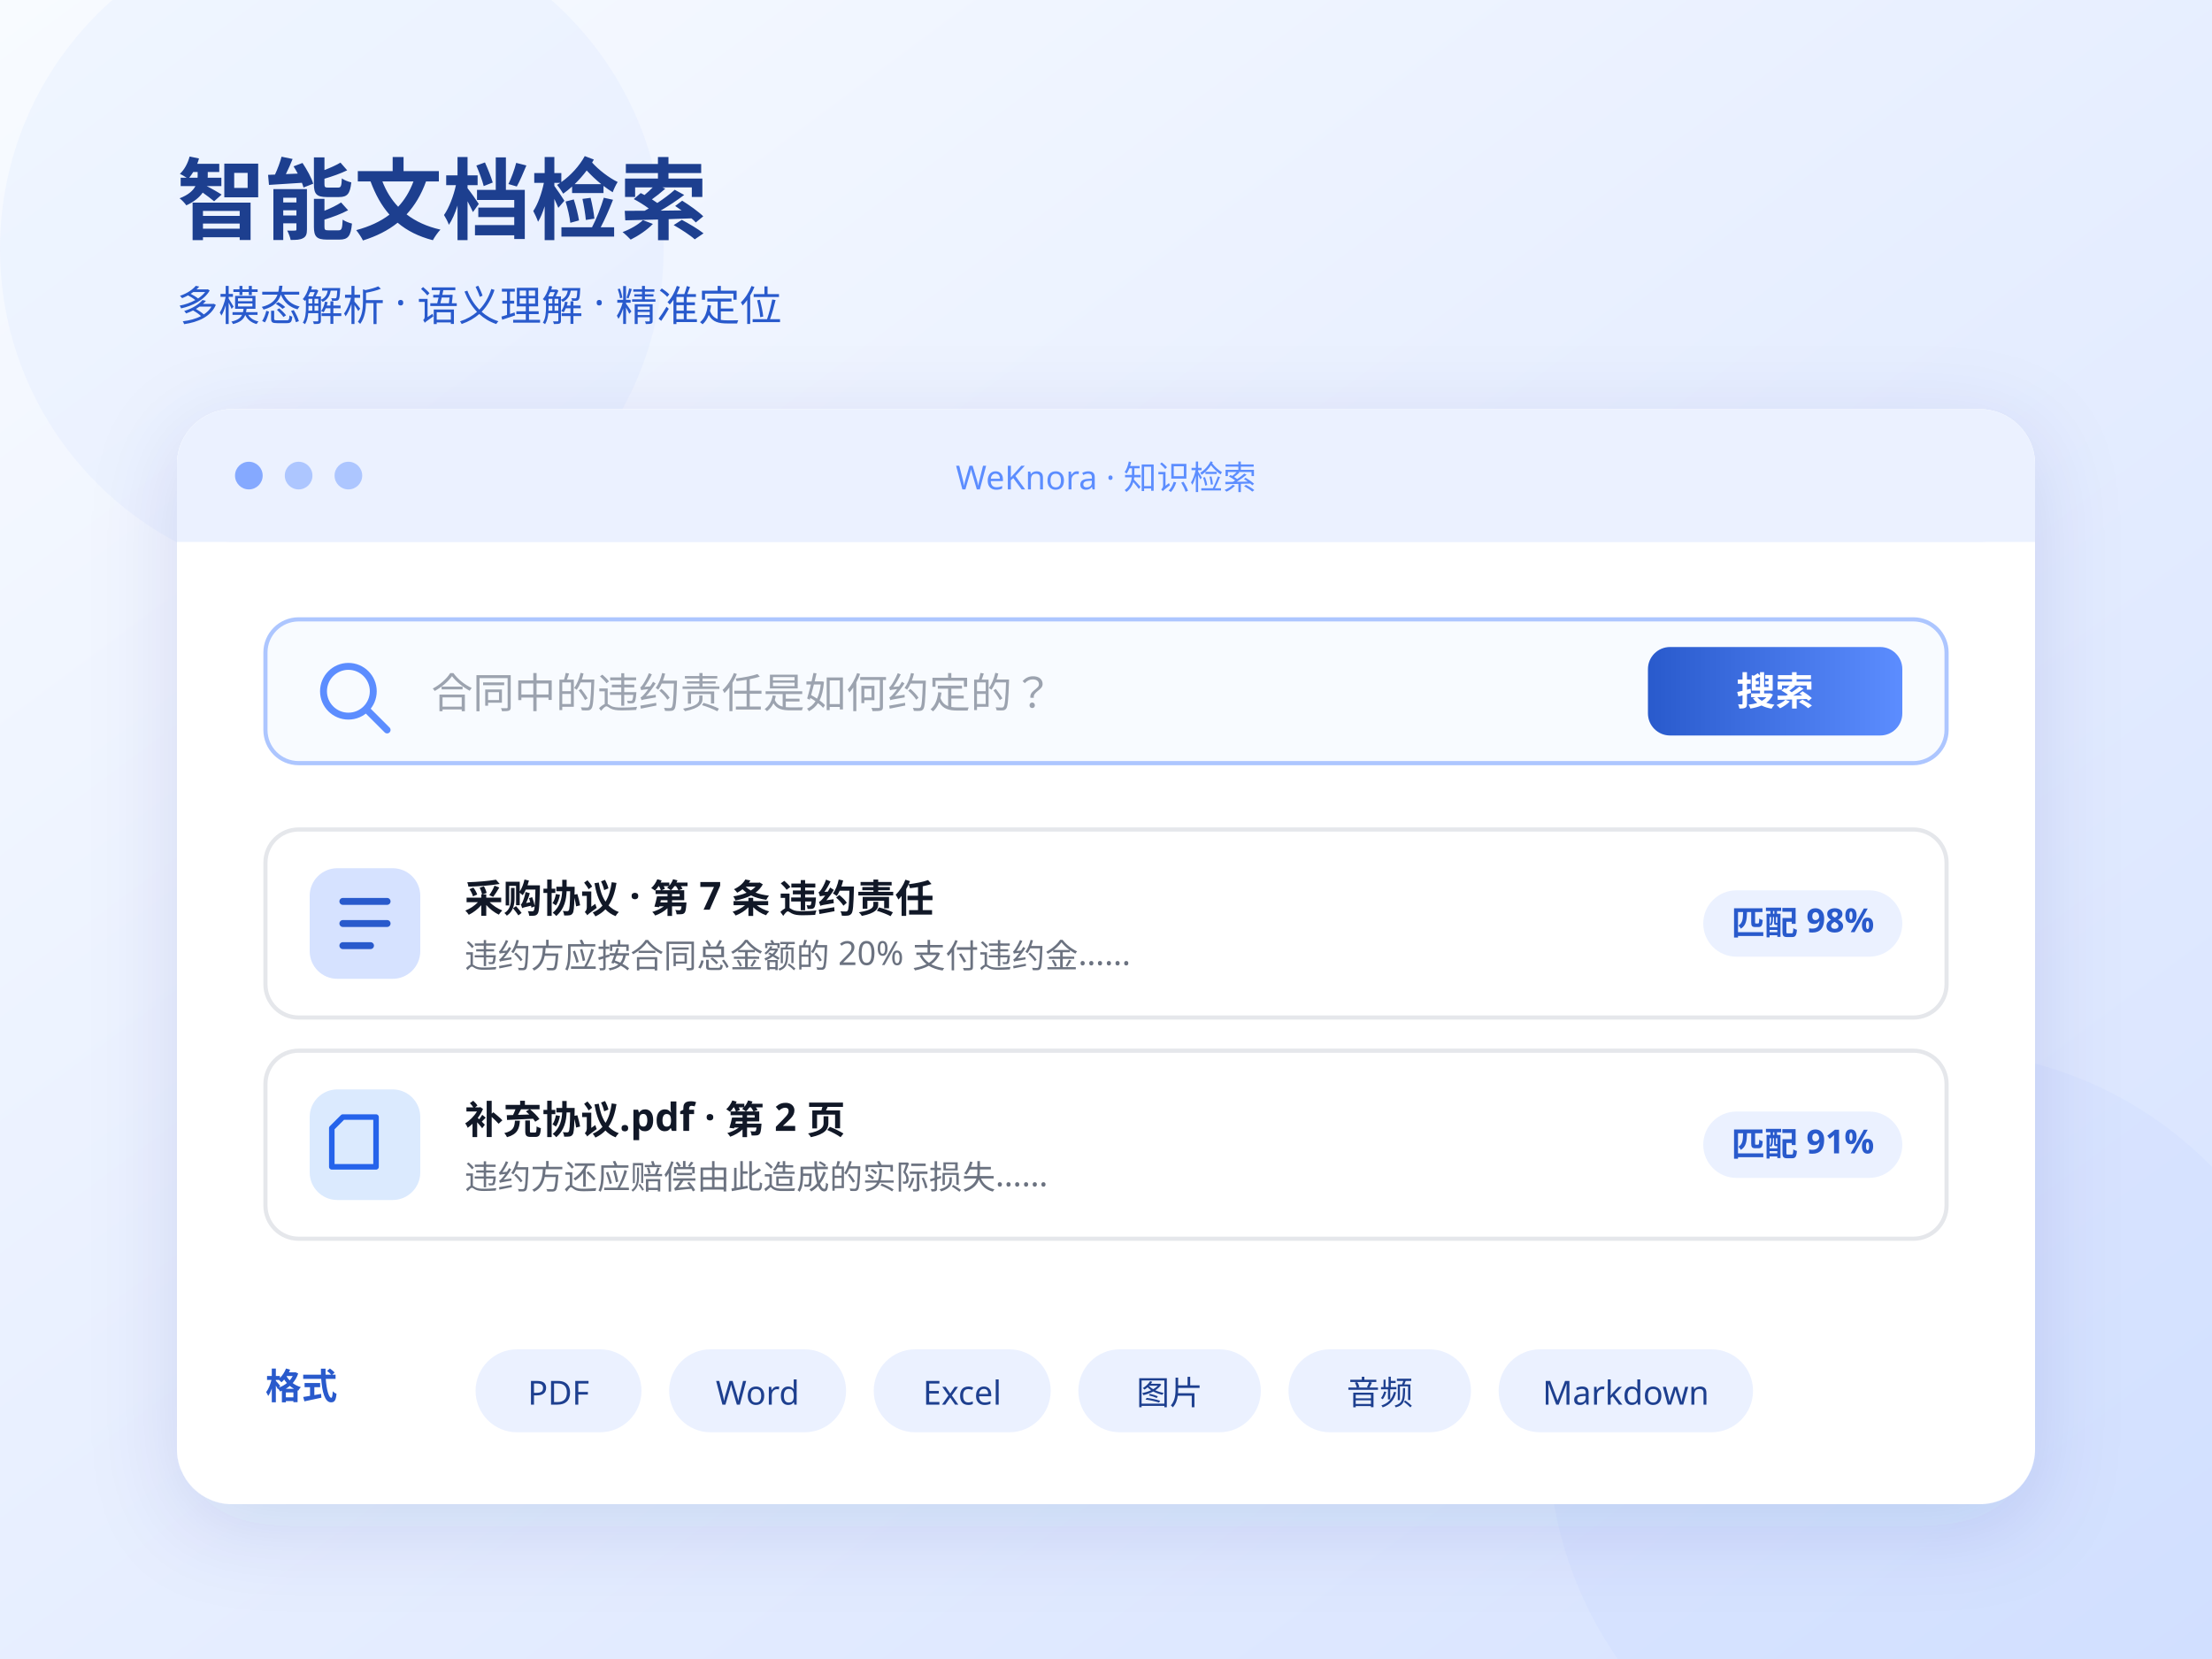
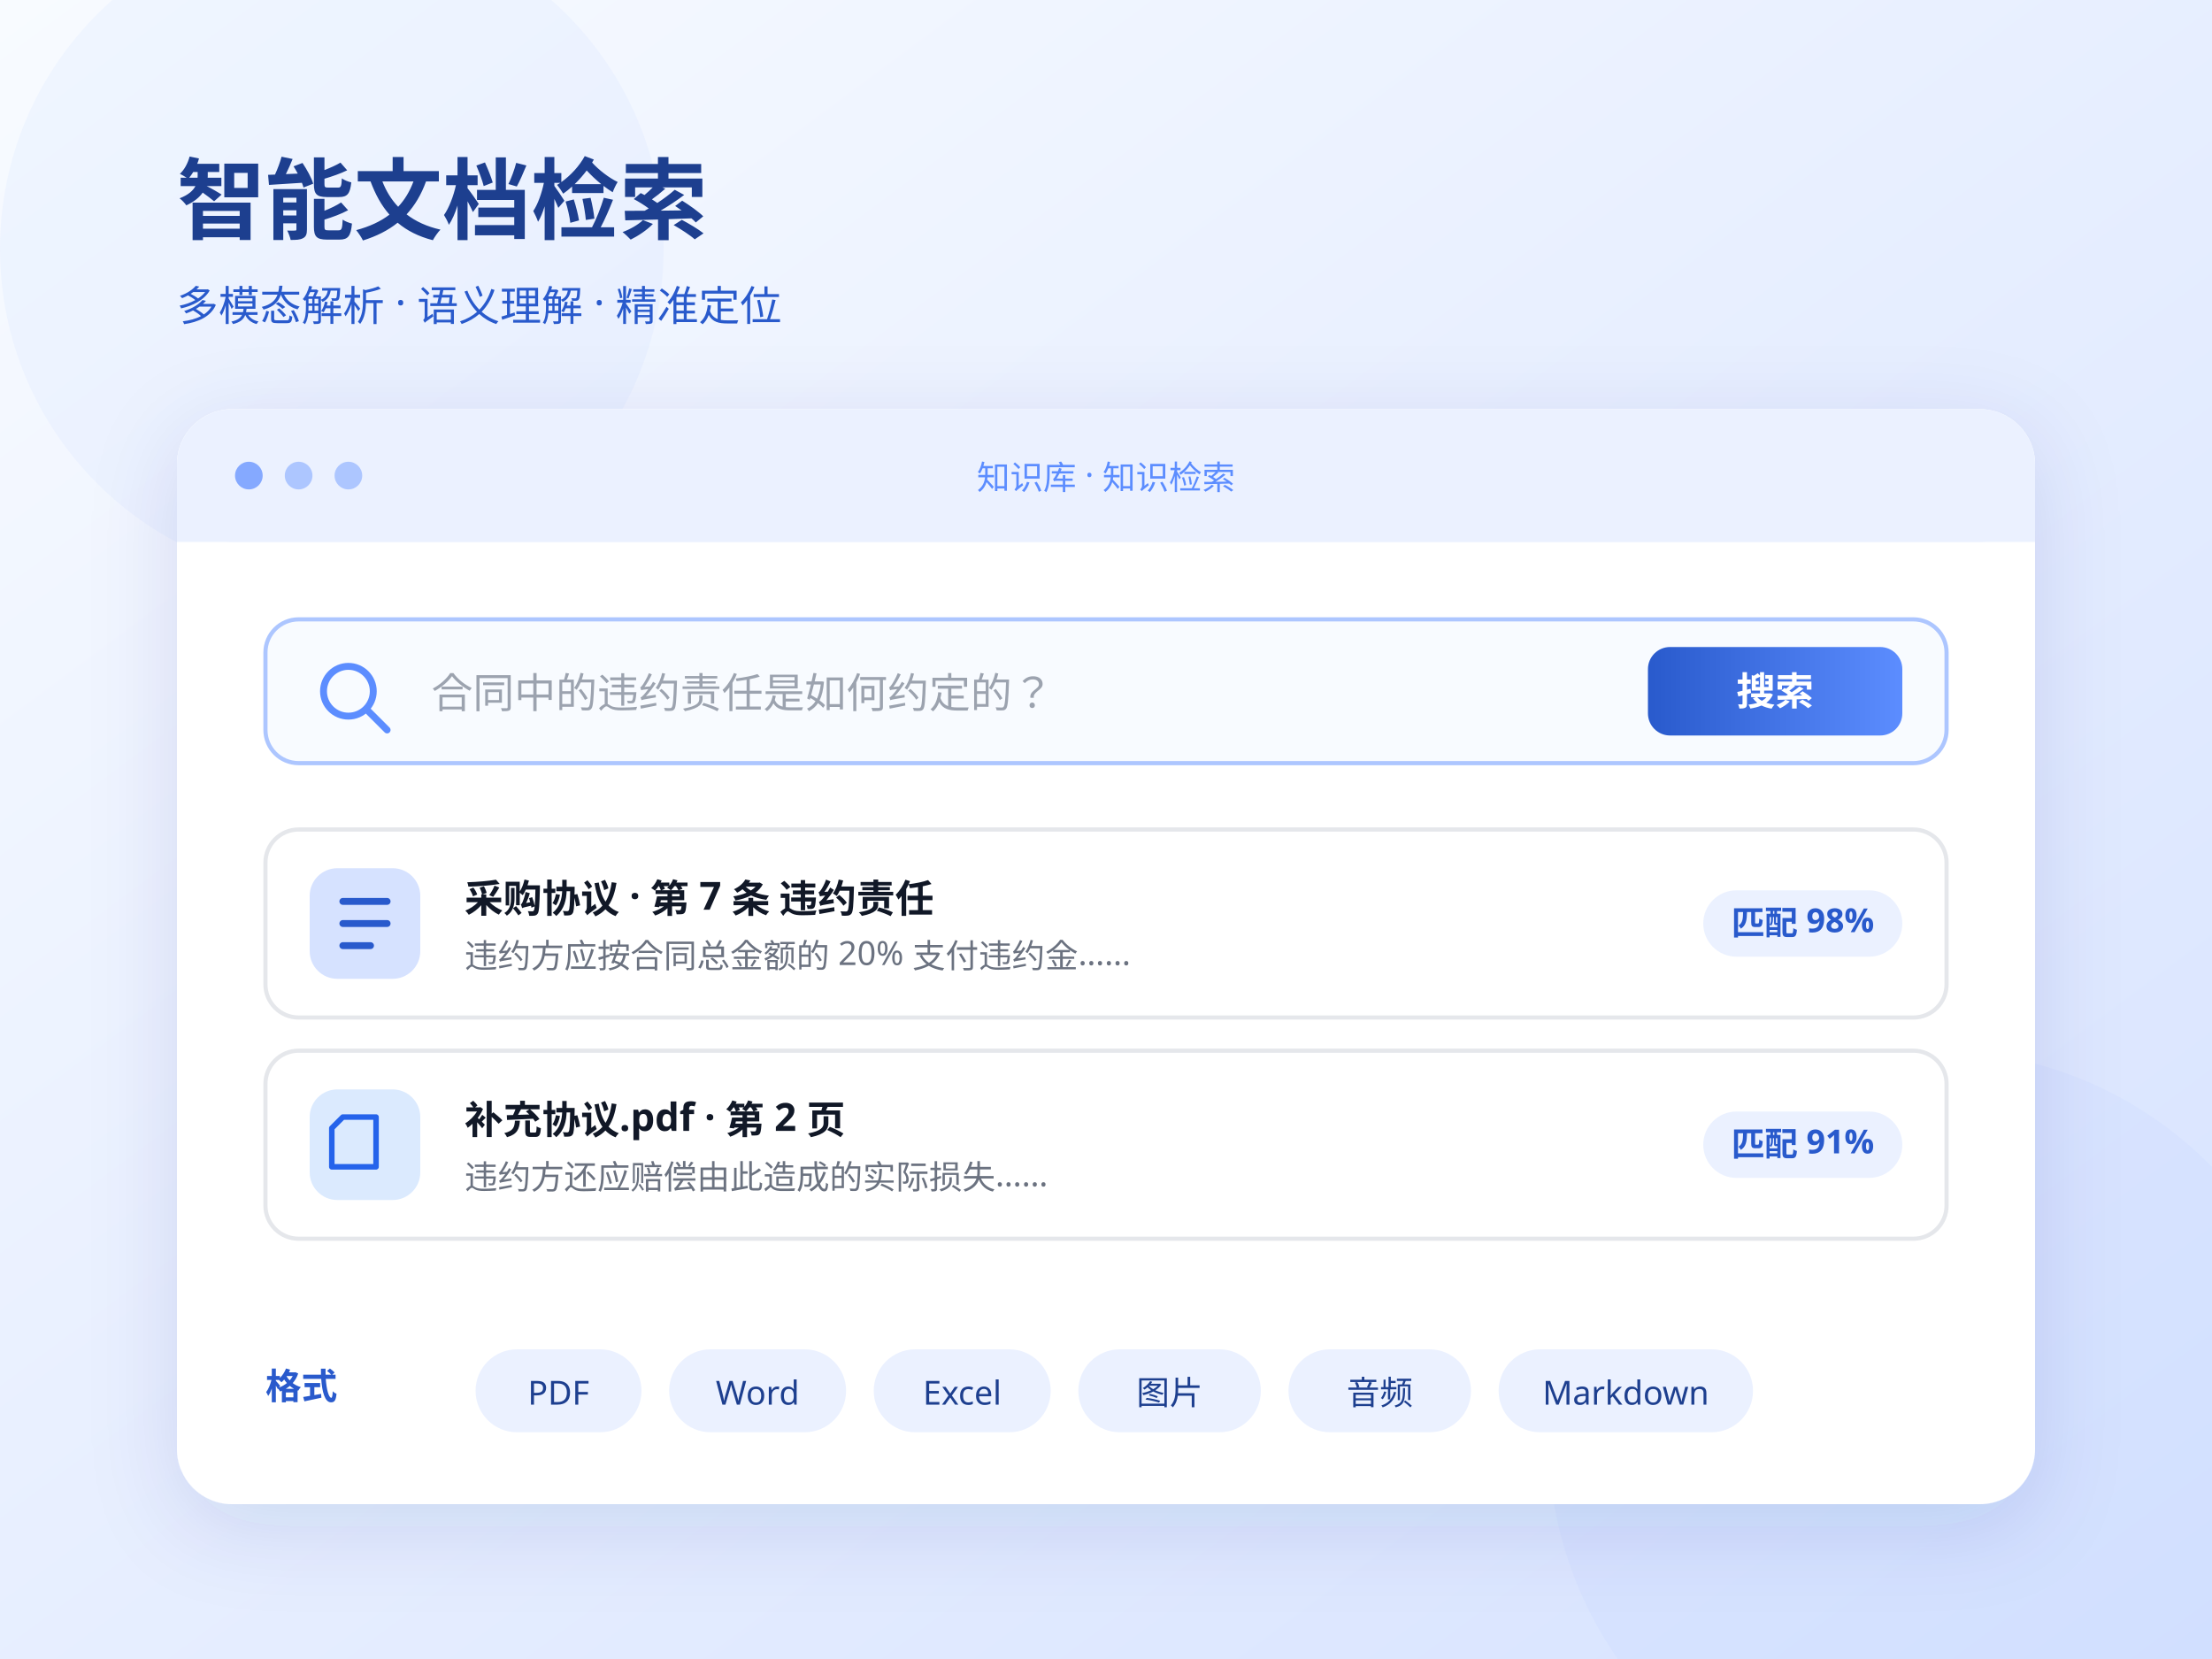
<svg xmlns="http://www.w3.org/2000/svg" viewBox="0 0 800 600">
  <defs>
    <linearGradient id="bg1" x1="0%" y1="0%" x2="100%" y2="100%">
      <stop offset="0%" stop-color="#F8FBFF" />
      <stop offset="100%" stop-color="#D6E2FF" />
    </linearGradient>
    <linearGradient id="brand1" x1="0%" y1="0%" x2="100%" y2="0%">
      <stop offset="0%" stop-color="#295ACC" />
      <stop offset="100%" stop-color="#5C8DFF" />
    </linearGradient>
    <filter id="soft1" x="-20%" y="-20%" width="140%" height="140%">
      <feDropShadow dx="0" dy="8" stdDeviation="16" flood-color="#1D3F8F" flood-opacity="0.12" />
    </filter>
  </defs>
  <rect width="800" height="600" fill="url(#bg1)" />
  <circle cx="120" cy="90" r="120" fill="#5C8DFF" opacity="0.05" />
  <circle cx="700" cy="520" r="140" fill="#85A9FF" opacity="0.06" />
  <text x="64" y="84" font-family="PingFang SC, Microsoft YaHei, sans-serif" font-size="32" font-weight="700" fill="#1D3F8F">智能文档检索</text>
  <text x="64" y="116" font-family="PingFang SC, Microsoft YaHei, sans-serif" font-size="15" fill="#295ACC">多模态解析 · 语义理解 · 精准定位</text>
  <g filter="url(#soft1)">
    <rect x="64" y="148" width="672" height="396" rx="20" fill="#FFFFFF" />
  </g>
  <rect x="64" y="148" width="672" height="48" rx="20" fill="#EBF1FF" />
  <rect x="64" y="176" width="672" height="20" fill="#EBF1FF" />
  <circle cx="90" cy="172" r="5" fill="#85A9FF" />
  <circle cx="108" cy="172" r="5" fill="#ADC6FF" />
  <circle cx="126" cy="172" r="5" fill="#ADC6FF" />
-   <text x="400" y="177" font-family="PingFang SC, Microsoft YaHei, sans-serif" font-size="12" fill="#5C8DFF" text-anchor="middle">WeKnora · 知识检索</text>
+   <text x="400" y="177" font-family="PingFang SC, Microsoft YaHei, sans-serif" font-size="12" fill="#5C8DFF" text-anchor="middle">知识库 · 知识检索</text>
  <g transform="translate(96, 224)">
    <rect width="608" height="52" rx="12" fill="#F8FBFF" stroke="#ADC6FF" stroke-width="1.5" />
    <circle cx="30" cy="26" r="9" fill="none" stroke="#5C8DFF" stroke-width="2.5" />
    <line x1="37" y1="33" x2="44" y2="40" stroke="#5C8DFF" stroke-width="2.5" stroke-linecap="round" />
    <text x="60" y="32" font-family="PingFang SC, Microsoft YaHei, sans-serif" font-size="15" fill="#9CA3AF">合同中的违约责任是如何约定的？</text>
    <rect x="500" y="10" width="92" height="32" rx="8" fill="url(#brand1)" />
    <text x="546" y="31" font-family="PingFang SC, Microsoft YaHei, sans-serif" font-size="14" font-weight="600" fill="#FFFFFF" text-anchor="middle">搜索</text>
  </g>
  <g transform="translate(96, 300)">
    <rect width="608" height="68" rx="12" fill="#FFFFFF" stroke="#E5E7EB" stroke-width="1.5" />
    <rect x="16" y="14" width="40" height="40" rx="10" fill="#D6E2FF" />
    <path d="M28 26 H44 M28 34 H44 M28 42 H38" stroke="#295ACC" stroke-width="2.5" stroke-linecap="round" />
    <text x="72" y="30" font-family="PingFang SC, Microsoft YaHei, sans-serif" font-size="14" font-weight="600" fill="#111827">采购协议 · 第 7 条 违约责任</text>
    <text x="72" y="50" font-family="PingFang SC, Microsoft YaHei, sans-serif" font-size="12" fill="#6B7280">违约方应按合同总金额的 20% 支付违约金……</text>
    <rect x="520" y="22" width="72" height="24" rx="12" fill="#EBF1FF" />
    <text x="556" y="38" font-family="PingFang SC, Microsoft YaHei, sans-serif" font-size="12" font-weight="600" fill="#295ACC" text-anchor="middle">匹配 98%</text>
  </g>
  <g transform="translate(96, 380)">
    <rect width="608" height="68" rx="12" fill="#FFFFFF" stroke="#E5E7EB" stroke-width="1.5" />
    <rect x="16" y="14" width="40" height="40" rx="10" fill="#DBEAFE" />
    <path d="M28 24 h12 v18 h-16 v-14 z" fill="none" stroke="#2563EB" stroke-width="2" stroke-linejoin="round" />
    <text x="72" y="30" font-family="PingFang SC, Microsoft YaHei, sans-serif" font-size="14" font-weight="600" fill="#111827">补充协议.pdf · 第 2 页</text>
    <text x="72" y="50" font-family="PingFang SC, Microsoft YaHei, sans-serif" font-size="12" fill="#6B7280">违约方还应赔偿由此造成的实际损失……</text>
    <rect x="520" y="22" width="72" height="24" rx="12" fill="#EBF1FF" />
    <text x="556" y="38" font-family="PingFang SC, Microsoft YaHei, sans-serif" font-size="12" font-weight="600" fill="#295ACC" text-anchor="middle">匹配 91%</text>
  </g>
  <g transform="translate(96, 472)">
    <text x="0" y="34" font-family="PingFang SC, Microsoft YaHei, sans-serif" font-size="13" font-weight="600" fill="#295ACC">格式</text>
    <g font-family="PingFang SC, Microsoft YaHei, sans-serif" font-size="12" fill="#1D3F8F" text-anchor="middle">
      <rect x="76" y="16" width="60" height="30" rx="15" fill="#EBF1FF" />
      <text x="106" y="36">PDF</text>
      <rect x="146" y="16" width="64" height="30" rx="15" fill="#EBF1FF" />
      <text x="178" y="36">Word</text>
      <rect x="220" y="16" width="64" height="30" rx="15" fill="#EBF1FF" />
      <text x="252" y="36">Excel</text>
      <rect x="294" y="16" width="66" height="30" rx="15" fill="#EBF1FF" />
      <text x="327" y="36">图片</text>
      <rect x="370" y="16" width="66" height="30" rx="15" fill="#EBF1FF" />
      <text x="403" y="36">音频</text>
      <rect x="446" y="16" width="92" height="30" rx="15" fill="#EBF1FF" />
      <text x="492" y="36">Markdown</text>
    </g>
  </g>
</svg>
